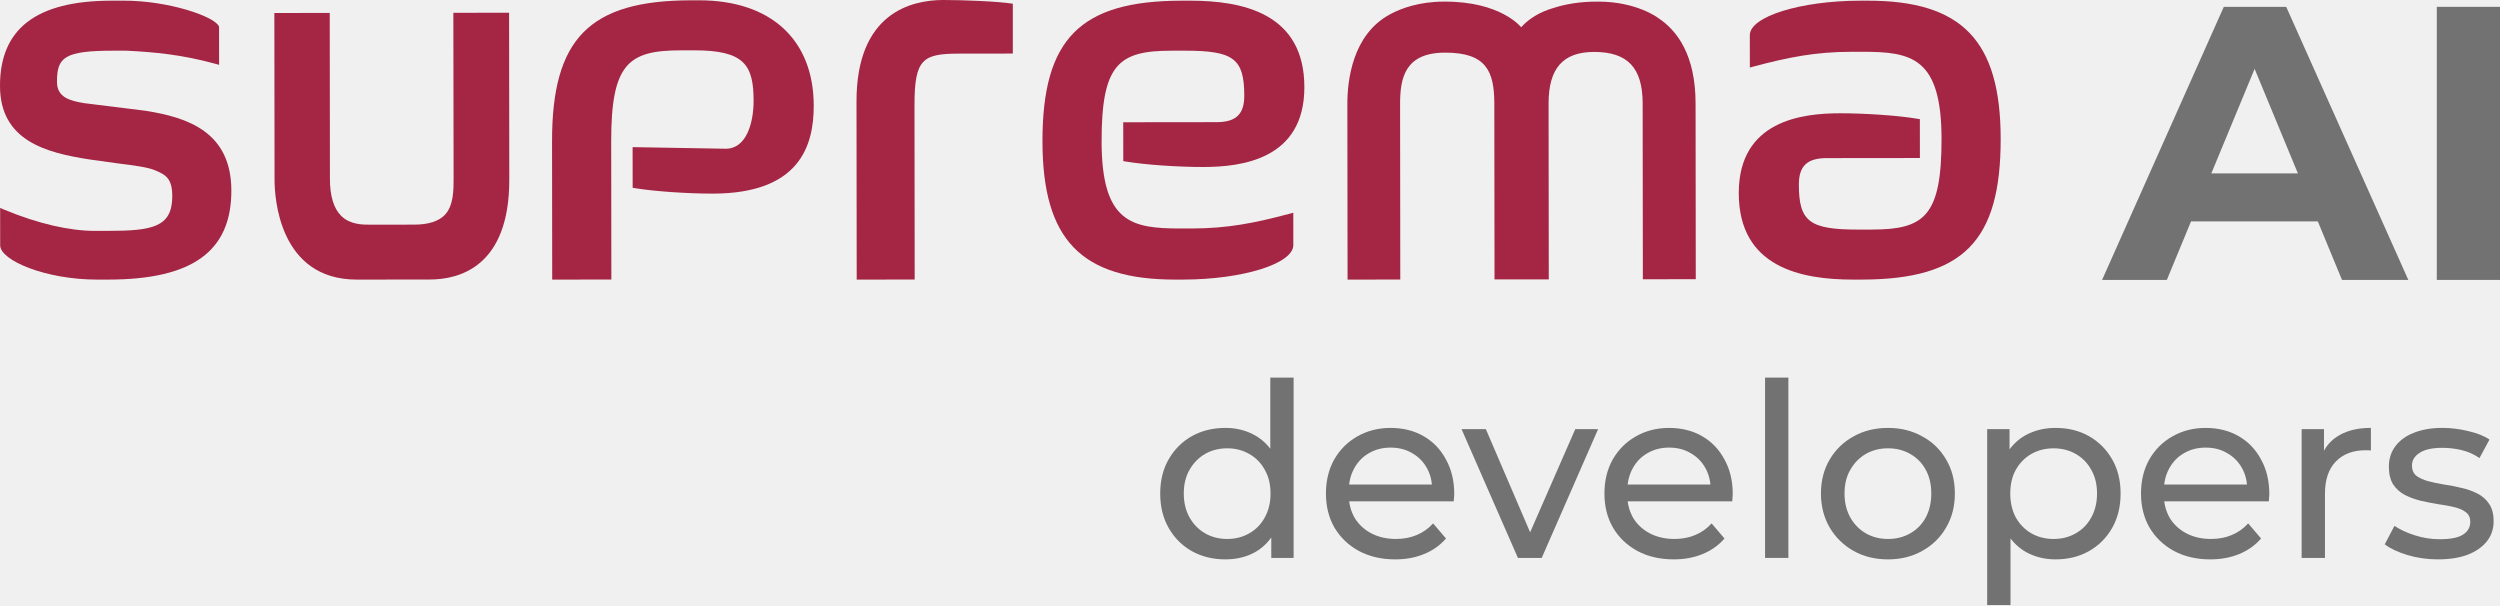
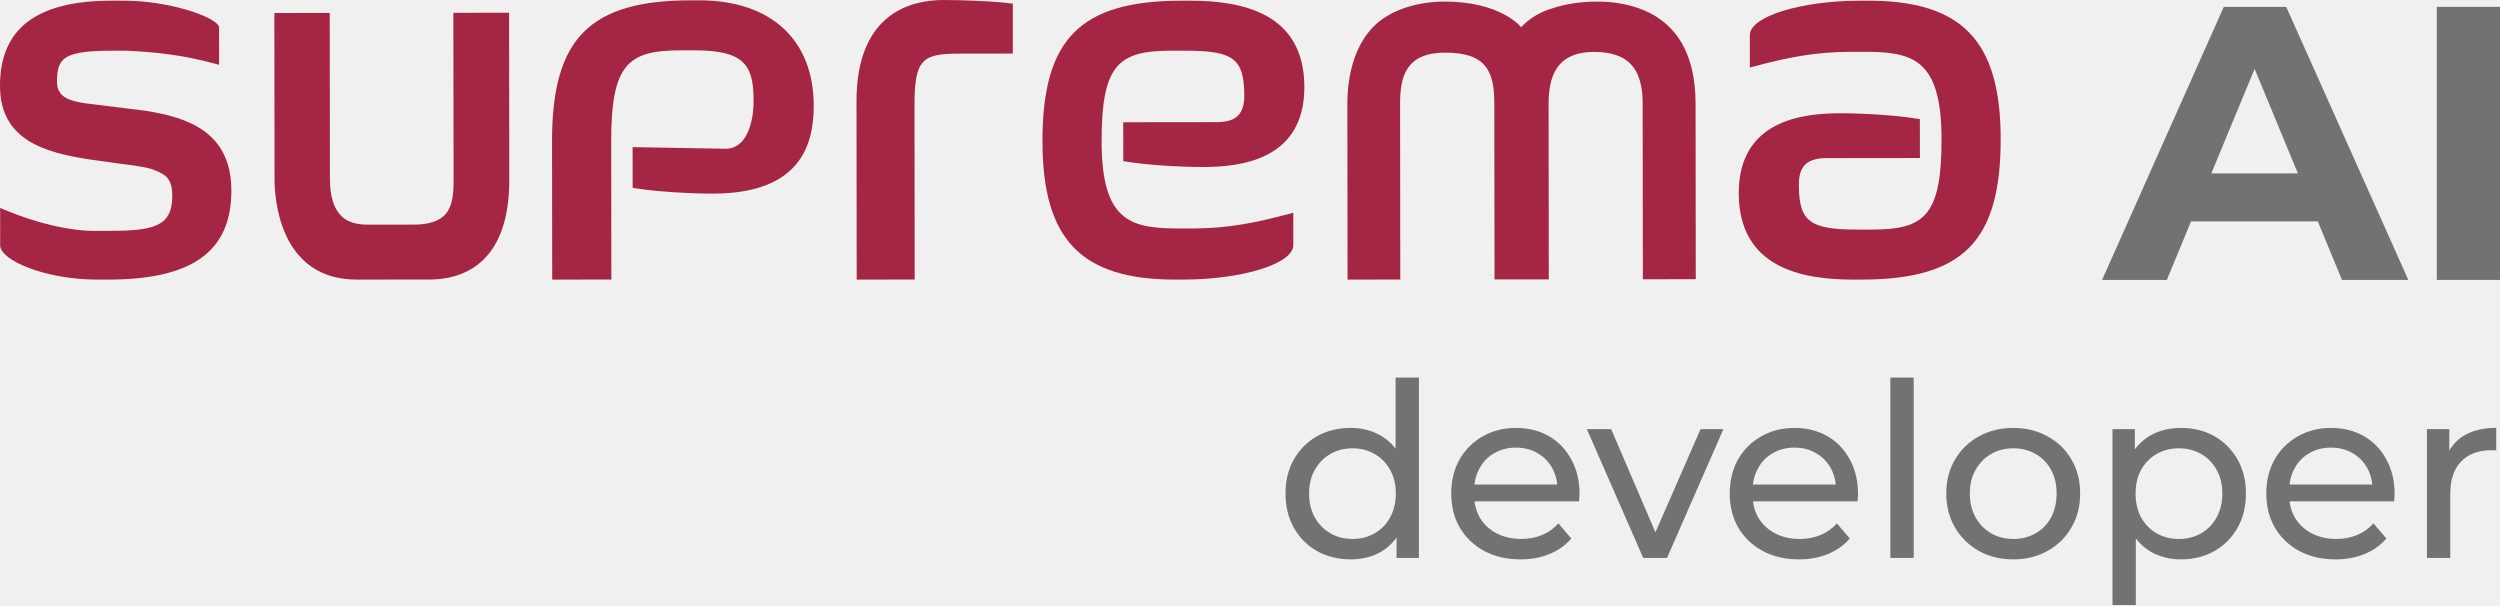
<svg xmlns="http://www.w3.org/2000/svg" width="232.269mm" height="56.215mm" viewBox="0 0 232.269 56.215" version="1.1" id="svg5325">
  <defs id="defs5322">
    <clipPath clipPathUnits="userSpaceOnUse" id="clipPath1881">
      <path d="M 0,595.276 H 841.89 V 0 H 0 Z" id="path1879" />
    </clipPath>
  </defs>
  <g id="layer1" transform="translate(-12.22989,-130.6074)">
    <g id="g8838">
      <g id="g1479">
        <g id="g1480">
          <g id="g1973" transform="translate(-241.3541,33.10125)">
            <g id="g1869" transform="matrix(0.3527778,0,0,-0.3527778,467.0781,113.618)">
              <path d="M 0,0 -11.403,27.535 -22.809,0 Z m 5.241,-12.638 h -33.392 l -6.37,-15.411 h -17.054 l 32.054,71.92 h 16.44 l 32.158,-71.92 H 11.61 Z" style="fill:#727272;fill-opacity:1;fill-rule:nonzero;stroke:none" id="path1871" />
            </g>
            <path d="m 479.981,98.141 h 5.872 v 25.372 h -5.872 z" style="fill:#727272;fill-opacity:1;fill-rule:nonzero;stroke:none;stroke-width:0.353" id="path1873" />
            <g id="g1875" transform="matrix(0.3527778,0,0,-0.3527778,220,210.0001)">
              <g id="g1877" clip-path="url(#clipPath1881)">
                <g id="g1883" transform="translate(214.5947,315.511)">
                  <path d="m 0,0 0.063,-43.719 c 0.003,-2.86 0.008,-7.18 -2.368,-9.566 -1.652,-1.666 -4.337,-2.498 -7.978,-2.503 l -11.669,-0.013 c -1.958,-0.002 -5.242,-0.006 -7.603,2.331 -1.951,1.947 -2.946,5.208 -2.952,9.682 l -0.05,43.751 -14.584,-0.016 0.05,-43.963 c 0.005,-4.389 1.071,-26.273 21.709,-26.25 l 19.219,0.022 c 7.81,0.01 20.919,3.442 20.893,26.299 L 14.68,0.017 Z" style="fill:#a42644;fill-opacity:1;fill-rule:nonzero;stroke:none" id="path1885" />
                </g>
                <g id="g1887" transform="translate(133.3916,289.7238)">
                  <path d="m 0,0 -15.933,1.979 c -3.843,0.626 -7.25,1.512 -7.254,5.602 -0.007,6.462 1.846,8.214 14.876,8.229 l 3.257,0.004 C 2.613,15.44 9.732,14.76 18.451,12.372 l 1.059,-0.293 -0.011,10.06 -0.096,0.174 c -1.311,2.582 -13.292,6.683 -25.007,6.669 l -3.24,-0.003 C -28.61,28.956 -38.21,21.613 -38.193,6.525 c 0.016,-14.485 12.176,-17.593 23.571,-19.361 l 7.084,-0.989 c 5.175,-0.652 8.174,-1.067 10.004,-1.801 3.067,-1.231 4.768,-2.27 4.709,-7.104 -0.099,-8.031 -5.445,-8.906 -17.027,-8.918 l -3.25,-0.004 c -6.815,-0.008 -15.078,1.913 -23.897,5.554 l -1.158,0.49 0.011,-9.847 c 0.005,-3.996 12.051,-9.039 25.585,-9.024 l 2.975,0.004 c 22.074,0.025 32.342,7.468 32.324,23.44 C 22.72,-5.583 11.233,-1.73 0,0" style="fill:#a42644;fill-opacity:1;fill-rule:nonzero;stroke:none" id="path1889" />
                </g>
                <g id="g1891" transform="translate(279.2861,318.7971)">
                  <path d="m 0,0 -2.145,-0.002 c -26.679,-0.031 -36.585,-10.08 -36.554,-37.093 l 0.04,-36.457 15.578,0.018 -0.04,36.4 c -0.023,20.487 4.554,23.944 18.303,23.96 l 3.497,0.004 c 13.257,0.015 15.699,-3.846 15.699,-13.305 0,-5.85 -1.904,-12.606 -7.314,-12.612 l -24.548,0.421 0.011,-10.707 0.701,-0.112 c 4.939,-0.82 13.682,-1.424 20.336,-1.424 22.931,0 26.666,12.6 26.655,23.147 C 30.199,-10.357 18.899,0.021 0,0" style="fill:#a42644;fill-opacity:1;fill-rule:nonzero;stroke:none" id="path1893" />
                </g>
                <g id="g1895" transform="translate(361.9351,317.9055)">
                  <path d="m 0,0 c -4.048,0.641 -13.515,0.98 -18.318,0.975 -8.549,-0.01 -22.876,-3.495 -22.85,-26.759 l 0.052,-46.876 15.271,0.017 -0.051,45.874 c -0.014,12.348 2.237,13.612 11.894,13.623 L 0,-13.13 Z" style="fill:#a42644;fill-opacity:1;fill-rule:nonzero;stroke:none" id="path1897" />
                </g>
                <g id="g1899" transform="translate(409.1309,258.7092)">
                  <path d="m 0,0 -2.98,-0.003 c -12.95,-0.015 -20.811,1.517 -20.834,22.919 -0.024,20.432 4.566,23.887 18.379,23.903 l 3.491,0.004 c 12.905,0.014 15.693,-2.09 15.704,-11.86 0.006,-4.872 -2.177,-6.956 -7.311,-6.962 l -24.566,-0.028 0.012,-10.229 0.695,-0.117 c 4.875,-0.833 13.637,-1.444 20.375,-1.437 9.952,0.011 26.621,1.921 26.621,21.019 0,19.575 -16.425,22.8 -30.182,22.784 L -2.762,59.991 C -29.488,59.96 -39.42,49.912 -39.389,22.898 c 0.029,-25.851 10.191,-36.39 35.084,-36.362 l 1.892,0.002 c 15.767,0.019 29.097,4.184 29.091,9.086 L 26.669,4.147 25.617,3.863 C 16.453,1.425 9.326,0.011 0,0" style="fill:#a42644;fill-opacity:1;fill-rule:nonzero;stroke:none" id="path1901" />
                </g>
                <g id="g1903" transform="translate(541.7461,291.6574)">
                  <path d="m 0,0 c -0.015,12.703 -4.809,19.224 -9.979,22.571 l 0.011,10e-4 c 0,0 -5.616,4.226 -15.62,4.226 -4.87,0.03 -8.706,-0.672 -11.683,-1.63 -4.131,-1.15 -6.699,-3.155 -7.995,-4.427 -0.446,-0.428 -0.663,-0.701 -0.663,-0.701 0,0 -5.301,6.851 -20.342,6.758 -6.571,0 -11.234,-1.82 -13.67,-3.071 -0.086,-0.043 -0.168,-0.087 -0.253,-0.13 -0.136,-0.072 -0.255,-0.139 -0.375,-0.205 C -90.417,18.057 -91.711,5.92 -91.705,-0.104 l 0.052,-46.308 13.885,0.016 -0.05,46.308 c -0.008,6.979 1.422,13.438 11.867,13.45 10.818,0.013 12.939,-4.903 12.948,-13.422 l 0.052,-46.308 14.29,0.016 -0.051,46.308 c -0.011,9.265 3.796,13.58 11.971,13.589 8.841,0.01 12.793,-4.173 12.804,-13.561 l 0.051,-46.307 13.937,0.015 z" style="fill:#a42644;fill-opacity:1;fill-rule:nonzero;stroke:none" id="path1905" />
                </g>
                <g id="g1907" transform="translate(582.707,305.2385)">
                  <path d="M 0,0 2.98,0.003 C 15.931,0.018 23.791,-1.514 23.815,-22.915 23.838,-43.348 19.248,-46.803 5.436,-46.818 l -3.492,-0.004 c -12.905,-0.015 -15.693,2.09 -15.704,11.859 -0.006,4.873 2.177,6.957 7.312,6.963 l 24.565,0.027 -0.012,10.229 -0.694,0.117 c -4.876,0.833 -13.637,1.444 -20.376,1.437 -9.951,-0.011 -26.621,-1.921 -26.621,-21.019 0,-19.575 16.426,-22.8 30.183,-22.784 l 2.166,0.003 C 29.488,-59.96 39.42,-49.911 39.39,-22.897 39.36,2.954 29.198,13.492 4.306,13.464 L 2.413,13.462 C -13.354,13.444 -26.684,9.279 -26.678,4.376 l 0.01,-8.523 1.052,0.284 C -16.452,-1.425 -9.325,-0.011 0,0" style="fill:#a42644;fill-opacity:1;fill-rule:nonzero;stroke:none" id="path1909" />
                </g>
              </g>
            </g>
          </g>
          <g aria-label="developers" id="text2029" style="font-weight:500;font-size:22.578px;font-family:Montserrat;-inkscape-font-specification:'Montserrat Medium';text-align:end;text-anchor:end;fill:#727272;stroke:#ffffff;stroke-width:0;stroke-linejoin:round;stroke-miterlimit:5.1;paint-order:markers fill stroke">
-             <path d="m 126.073,182.578 q -1.738,0 -3.116,-0.768 -1.355,-0.768 -2.145,-2.145 -0.79,-1.377 -0.79,-3.206 0,-1.829 0.79,-3.183 0.79,-1.377 2.145,-2.145 1.377,-0.768 3.116,-0.768 1.513,0 2.732,0.677 1.219,0.677 1.942,2.032 0.745,1.355 0.745,3.387 0,2.032 -0.722,3.387 -0.7,1.355 -1.919,2.055 -1.219,0.677 -2.777,0.677 z m 0.181,-1.897 q 1.129,0 2.032,-0.519 0.926,-0.519 1.445,-1.468 0.542,-0.971 0.542,-2.235 0,-1.287 -0.542,-2.213 -0.519,-0.948 -1.445,-1.468 -0.903,-0.519 -2.032,-0.519 -1.151,0 -2.055,0.519 -0.903,0.519 -1.445,1.468 -0.542,0.926 -0.542,2.213 0,1.264 0.542,2.235 0.542,0.948 1.445,1.468 0.903,0.519 2.055,0.519 z m 4.087,1.761 v -3.229 l 0.135,-2.777 -0.226,-2.777 v -7.97 h 2.167 v 16.753 z" id="path2085" />
-             <path d="m 141.854,182.578 q -1.919,0 -3.387,-0.79 -1.445,-0.79 -2.258,-2.167 -0.79,-1.377 -0.79,-3.161 0,-1.784 0.768,-3.161 0.79,-1.377 2.145,-2.145 1.377,-0.79 3.093,-0.79 1.738,0 3.071,0.768 1.332,0.768 2.077,2.167 0.768,1.377 0.768,3.229 0,0.135 -0.023,0.316 0,0.181 -0.023,0.339 h -10.183 v -1.558 h 9.054 l -0.881,0.542 q 0.023,-1.151 -0.474,-2.055 -0.497,-0.903 -1.377,-1.4 -0.858,-0.519 -2.009,-0.519 -1.129,0 -2.009,0.519 -0.881,0.497 -1.377,1.422 -0.497,0.903 -0.497,2.077 v 0.361 q 0,1.197 0.542,2.145 0.564,0.926 1.558,1.445 0.993,0.519 2.28,0.519 1.061,0 1.919,-0.361 0.881,-0.361 1.535,-1.084 l 1.197,1.4 q -0.813,0.948 -2.032,1.445 -1.197,0.497 -2.687,0.497 z" id="path2087" />
-             <path d="m 153.256,182.442 -5.238,-11.966 h 2.258 l 4.651,10.837 h -1.084 l 4.741,-10.837 h 2.122 l -5.238,11.966 z" id="path2089" />
-             <path d="m 167.729,182.578 q -1.919,0 -3.387,-0.79 -1.445,-0.79 -2.258,-2.167 -0.79,-1.377 -0.79,-3.161 0,-1.784 0.768,-3.161 0.79,-1.377 2.145,-2.145 1.377,-0.79 3.093,-0.79 1.738,0 3.071,0.768 1.332,0.768 2.077,2.167 0.768,1.377 0.768,3.229 0,0.135 -0.023,0.316 0,0.181 -0.023,0.339 h -10.183 v -1.558 h 9.054 l -0.881,0.542 q 0.023,-1.151 -0.474,-2.055 -0.497,-0.903 -1.377,-1.4 -0.858,-0.519 -2.009,-0.519 -1.129,0 -2.009,0.519 -0.881,0.497 -1.377,1.422 -0.497,0.903 -0.497,2.077 v 0.361 q 0,1.197 0.542,2.145 0.564,0.926 1.558,1.445 0.993,0.519 2.28,0.519 1.061,0 1.919,-0.361 0.881,-0.361 1.535,-1.084 l 1.197,1.4 q -0.813,0.948 -2.032,1.445 -1.197,0.497 -2.687,0.497 z" id="path2091" />
-             <path d="m 176.218,182.442 v -16.753 h 2.167 v 16.753 z" id="path2093" />
-             <path d="m 187.642,182.578 q -1.806,0 -3.206,-0.79 -1.4,-0.79 -2.213,-2.167 -0.813,-1.4 -0.813,-3.161 0,-1.784 0.813,-3.161 0.813,-1.377 2.213,-2.145 1.4,-0.79 3.206,-0.79 1.784,0 3.183,0.79 1.422,0.768 2.213,2.145 0.813,1.355 0.813,3.161 0,1.784 -0.813,3.161 -0.79,1.377 -2.213,2.167 -1.4,0.79 -3.183,0.79 z m 0,-1.897 q 1.151,0 2.055,-0.519 0.926,-0.519 1.445,-1.468 0.519,-0.971 0.519,-2.235 0,-1.287 -0.519,-2.213 -0.519,-0.948 -1.445,-1.468 -0.903,-0.519 -2.055,-0.519 -1.151,0 -2.055,0.519 -0.903,0.519 -1.445,1.468 -0.542,0.926 -0.542,2.213 0,1.264 0.542,2.235 0.542,0.948 1.445,1.468 0.903,0.519 2.055,0.519 z" id="path2095" />
-             <path d="m 203.198,182.578 q -1.49,0 -2.732,-0.677 -1.219,-0.7 -1.964,-2.055 -0.722,-1.355 -0.722,-3.387 0,-2.032 0.7,-3.387 0.722,-1.355 1.942,-2.032 1.242,-0.677 2.777,-0.677 1.761,0 3.116,0.768 1.355,0.768 2.145,2.145 0.79,1.355 0.79,3.183 0,1.829 -0.79,3.206 -0.79,1.377 -2.145,2.145 -1.355,0.768 -3.116,0.768 z m -6.344,4.245 v -16.346 h 2.077 v 3.229 l -0.135,2.777 0.226,2.777 v 7.564 z m 6.164,-6.141 q 1.151,0 2.055,-0.519 0.926,-0.519 1.445,-1.468 0.542,-0.971 0.542,-2.235 0,-1.287 -0.542,-2.213 -0.519,-0.948 -1.445,-1.468 -0.903,-0.519 -2.055,-0.519 -1.129,0 -2.055,0.519 -0.903,0.519 -1.445,1.468 -0.519,0.926 -0.519,2.213 0,1.264 0.519,2.235 0.542,0.948 1.445,1.468 0.926,0.519 2.055,0.519 z" id="path2097" />
-             <path d="m 217.58,182.578 q -1.919,0 -3.387,-0.79 -1.445,-0.79 -2.258,-2.167 -0.79,-1.377 -0.79,-3.161 0,-1.784 0.768,-3.161 0.79,-1.377 2.145,-2.145 1.377,-0.79 3.093,-0.79 1.738,0 3.071,0.768 1.332,0.768 2.077,2.167 0.768,1.377 0.768,3.229 0,0.135 -0.023,0.316 0,0.181 -0.023,0.339 h -10.183 v -1.558 h 9.054 l -0.881,0.542 q 0.023,-1.151 -0.474,-2.055 -0.497,-0.903 -1.377,-1.4 -0.858,-0.519 -2.009,-0.519 -1.129,0 -2.009,0.519 -0.881,0.497 -1.377,1.422 -0.497,0.903 -0.497,2.077 v 0.361 q 0,1.197 0.542,2.145 0.564,0.926 1.558,1.445 0.993,0.519 2.28,0.519 1.061,0 1.919,-0.361 0.881,-0.361 1.535,-1.084 l 1.197,1.4 q -0.813,0.948 -2.032,1.445 -1.197,0.497 -2.687,0.497 z" id="path2099" />
-             <path d="m 226.069,182.442 v -11.966 h 2.077 v 3.251 l -0.203,-0.813 q 0.497,-1.242 1.671,-1.897 1.174,-0.655 2.89,-0.655 v 2.1 q -0.135,-0.023 -0.271,-0.023 -0.113,0 -0.226,0 -1.738,0 -2.754,1.039 -1.016,1.039 -1.016,3.003 v 5.961 z" id="path2101" />
-             <path d="m 238.736,182.578 q -1.49,0 -2.845,-0.406 -1.332,-0.406 -2.1,-0.993 l 0.903,-1.716 q 0.768,0.519 1.897,0.881 1.129,0.361 2.303,0.361 1.513,0 2.167,-0.429 0.677,-0.429 0.677,-1.197 0,-0.564 -0.406,-0.881 -0.406,-0.316 -1.084,-0.474 -0.655,-0.158 -1.468,-0.271 -0.813,-0.135 -1.626,-0.316 -0.813,-0.203 -1.49,-0.542 -0.677,-0.361 -1.084,-0.971 -0.406,-0.632 -0.406,-1.671 0,-1.084 0.61,-1.897 0.61,-0.813 1.716,-1.242 1.129,-0.452 2.664,-0.452 1.174,0 2.371,0.294 1.219,0.271 1.987,0.79 l -0.926,1.716 q -0.813,-0.542 -1.693,-0.745 -0.881,-0.203 -1.761,-0.203 -1.422,0 -2.122,0.474 -0.7,0.452 -0.7,1.174 0,0.61 0.406,0.948 0.429,0.316 1.084,0.497 0.677,0.181 1.49,0.316 0.813,0.113 1.626,0.316 0.813,0.181 1.468,0.519 0.677,0.339 1.084,0.948 0.429,0.61 0.429,1.626 0,1.084 -0.632,1.874 -0.632,0.79 -1.784,1.242 -1.151,0.429 -2.754,0.429 z" id="path2103" />
+             <path d="m 137.714,182.578 q -1.738,0 -3.116,-0.768 -1.355,-0.768 -2.145,-2.145 -0.79,-1.377 -0.79,-3.206 0,-1.829 0.79,-3.183 0.79,-1.377 2.145,-2.145 1.377,-0.768 3.116,-0.768 1.513,0 2.732,0.677 1.219,0.677 1.942,2.032 0.745,1.355 0.745,3.387 0,2.032 -0.722,3.387 -0.7,1.355 -1.919,2.055 -1.219,0.677 -2.777,0.677 z m 0.181,-1.897 q 1.129,0 2.032,-0.519 0.926,-0.519 1.445,-1.468 0.542,-0.971 0.542,-2.235 0,-1.287 -0.542,-2.213 -0.519,-0.948 -1.445,-1.468 -0.903,-0.519 -2.032,-0.519 -1.151,0 -2.055,0.519 -0.903,0.519 -1.445,1.468 -0.542,0.926 -0.542,2.213 0,1.264 0.542,2.235 0.542,0.948 1.445,1.468 0.903,0.519 2.055,0.519 z m 4.087,1.761 v -3.229 l 0.135,-2.777 -0.226,-2.777 v -7.97 h 2.167 v 16.753 z" id="path2085" />
+             <path d="m 153.496,182.578 q -1.919,0 -3.387,-0.79 -1.445,-0.79 -2.258,-2.167 -0.79,-1.377 -0.79,-3.161 0,-1.784 0.768,-3.161 0.79,-1.377 2.145,-2.145 1.377,-0.79 3.093,-0.79 1.738,0 3.071,0.768 1.332,0.768 2.077,2.167 0.768,1.377 0.768,3.229 0,0.135 -0.023,0.316 0,0.181 -0.023,0.339 h -10.183 v -1.558 h 9.054 l -0.881,0.542 q 0.023,-1.151 -0.474,-2.055 -0.497,-0.903 -1.377,-1.4 -0.858,-0.519 -2.009,-0.519 -1.129,0 -2.009,0.519 -0.881,0.497 -1.377,1.422 -0.497,0.903 -0.497,2.077 v 0.361 q 0,1.197 0.542,2.145 0.564,0.926 1.558,1.445 0.993,0.519 2.28,0.519 1.061,0 1.919,-0.361 0.881,-0.361 1.535,-1.084 l 1.197,1.4 q -0.813,0.948 -2.032,1.445 -1.197,0.497 -2.687,0.497 z" id="path2087" />
+             <path d="m 164.898,182.442 -5.238,-11.966 h 2.258 l 4.651,10.837 h -1.084 l 4.741,-10.837 h 2.122 l -5.238,11.966 z" id="path2089" />
+             <path d="m 179.37,182.578 q -1.919,0 -3.387,-0.79 -1.445,-0.79 -2.258,-2.167 -0.79,-1.377 -0.79,-3.161 0,-1.784 0.768,-3.161 0.79,-1.377 2.145,-2.145 1.377,-0.79 3.093,-0.79 1.738,0 3.071,0.768 1.332,0.768 2.077,2.167 0.768,1.377 0.768,3.229 0,0.135 -0.023,0.316 0,0.181 -0.023,0.339 h -10.183 v -1.558 h 9.054 l -0.881,0.542 q 0.023,-1.151 -0.474,-2.055 -0.497,-0.903 -1.377,-1.4 -0.858,-0.519 -2.009,-0.519 -1.129,0 -2.009,0.519 -0.881,0.497 -1.377,1.422 -0.497,0.903 -0.497,2.077 v 0.361 q 0,1.197 0.542,2.145 0.564,0.926 1.558,1.445 0.993,0.519 2.28,0.519 1.061,0 1.919,-0.361 0.881,-0.361 1.535,-1.084 l 1.197,1.4 q -0.813,0.948 -2.032,1.445 -1.197,0.497 -2.687,0.497 z" id="path2091" />
+             <path d="m 187.859,182.442 v -16.753 h 2.167 v 16.753 z" id="path2093" />
+             <path d="m 199.284,182.578 q -1.806,0 -3.206,-0.79 -1.4,-0.79 -2.213,-2.167 -0.813,-1.4 -0.813,-3.161 0,-1.784 0.813,-3.161 0.813,-1.377 2.213,-2.145 1.4,-0.79 3.206,-0.79 1.784,0 3.183,0.79 1.422,0.768 2.213,2.145 0.813,1.355 0.813,3.161 0,1.784 -0.813,3.161 -0.79,1.377 -2.213,2.167 -1.4,0.79 -3.183,0.79 z m 0,-1.897 q 1.151,0 2.055,-0.519 0.926,-0.519 1.445,-1.468 0.519,-0.971 0.519,-2.235 0,-1.287 -0.519,-2.213 -0.519,-0.948 -1.445,-1.468 -0.903,-0.519 -2.055,-0.519 -1.151,0 -2.055,0.519 -0.903,0.519 -1.445,1.468 -0.542,0.926 -0.542,2.213 0,1.264 0.542,2.235 0.542,0.948 1.445,1.468 0.903,0.519 2.055,0.519 z" id="path2095" />
+             <path d="m 214.84,182.578 q -1.49,0 -2.732,-0.677 -1.219,-0.7 -1.964,-2.055 -0.722,-1.355 -0.722,-3.387 0,-2.032 0.7,-3.387 0.722,-1.355 1.942,-2.032 1.242,-0.677 2.777,-0.677 1.761,0 3.116,0.768 1.355,0.768 2.145,2.145 0.79,1.355 0.79,3.183 0,1.829 -0.79,3.206 -0.79,1.377 -2.145,2.145 -1.355,0.768 -3.116,0.768 z m -6.344,4.245 v -16.346 h 2.077 v 3.229 l -0.135,2.777 0.226,2.777 v 7.564 z m 6.164,-6.141 q 1.151,0 2.055,-0.519 0.926,-0.519 1.445,-1.468 0.542,-0.971 0.542,-2.235 0,-1.287 -0.542,-2.213 -0.519,-0.948 -1.445,-1.468 -0.903,-0.519 -2.055,-0.519 -1.129,0 -2.055,0.519 -0.903,0.519 -1.445,1.468 -0.519,0.926 -0.519,2.213 0,1.264 0.519,2.235 0.542,0.948 1.445,1.468 0.926,0.519 2.055,0.519 z" id="path2097" />
+             <path d="m 229.222,182.578 q -1.919,0 -3.387,-0.79 -1.445,-0.79 -2.258,-2.167 -0.79,-1.377 -0.79,-3.161 0,-1.784 0.768,-3.161 0.79,-1.377 2.145,-2.145 1.377,-0.79 3.093,-0.79 1.738,0 3.071,0.768 1.332,0.768 2.077,2.167 0.768,1.377 0.768,3.229 0,0.135 -0.023,0.316 0,0.181 -0.023,0.339 h -10.183 v -1.558 h 9.054 l -0.881,0.542 q 0.023,-1.151 -0.474,-2.055 -0.497,-0.903 -1.377,-1.4 -0.858,-0.519 -2.009,-0.519 -1.129,0 -2.009,0.519 -0.881,0.497 -1.377,1.422 -0.497,0.903 -0.497,2.077 v 0.361 q 0,1.197 0.542,2.145 0.564,0.926 1.558,1.445 0.993,0.519 2.28,0.519 1.061,0 1.919,-0.361 0.881,-0.361 1.535,-1.084 l 1.197,1.4 q -0.813,0.948 -2.032,1.445 -1.197,0.497 -2.687,0.497 z" id="path2099" />
+             <path d="m 237.711,182.442 v -11.966 h 2.077 v 3.251 l -0.203,-0.813 q 0.497,-1.242 1.671,-1.897 1.174,-0.655 2.89,-0.655 v 2.1 q -0.135,-0.023 -0.271,-0.023 -0.113,0 -0.226,0 -1.738,0 -2.754,1.039 -1.016,1.039 -1.016,3.003 v 5.961 z" id="path2101" />
          </g>
        </g>
      </g>
    </g>
  </g>
</svg>
